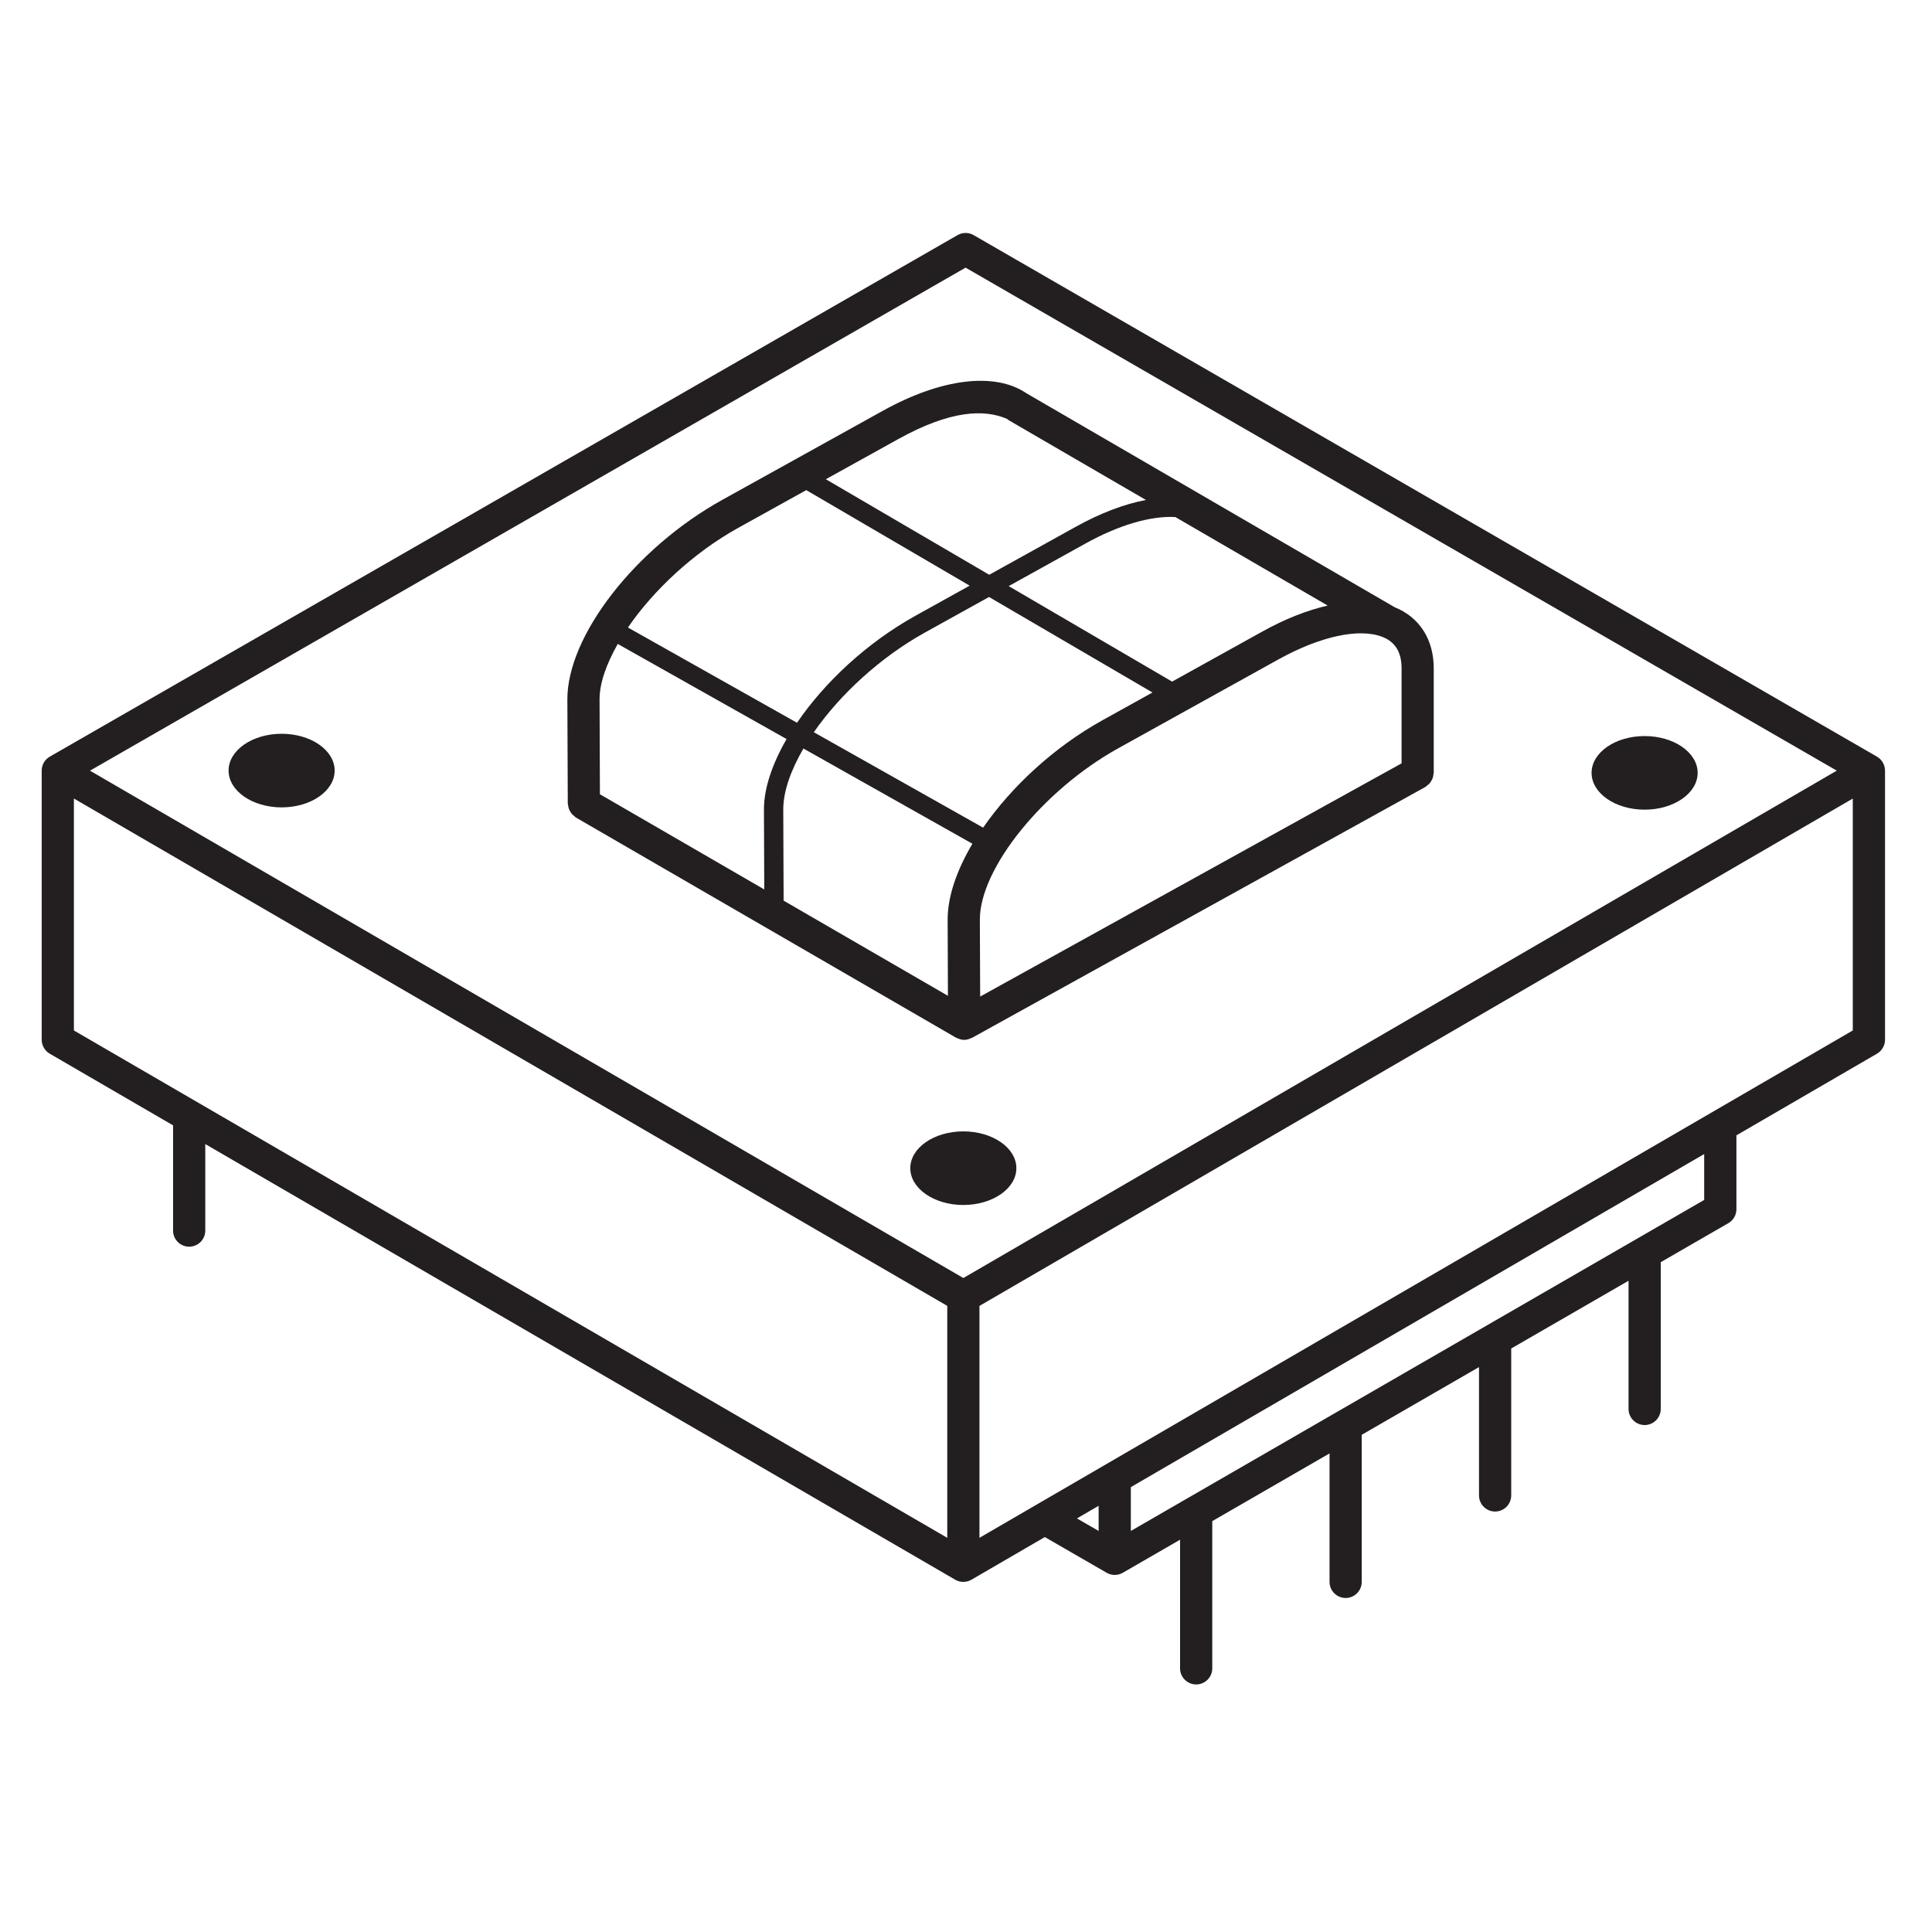
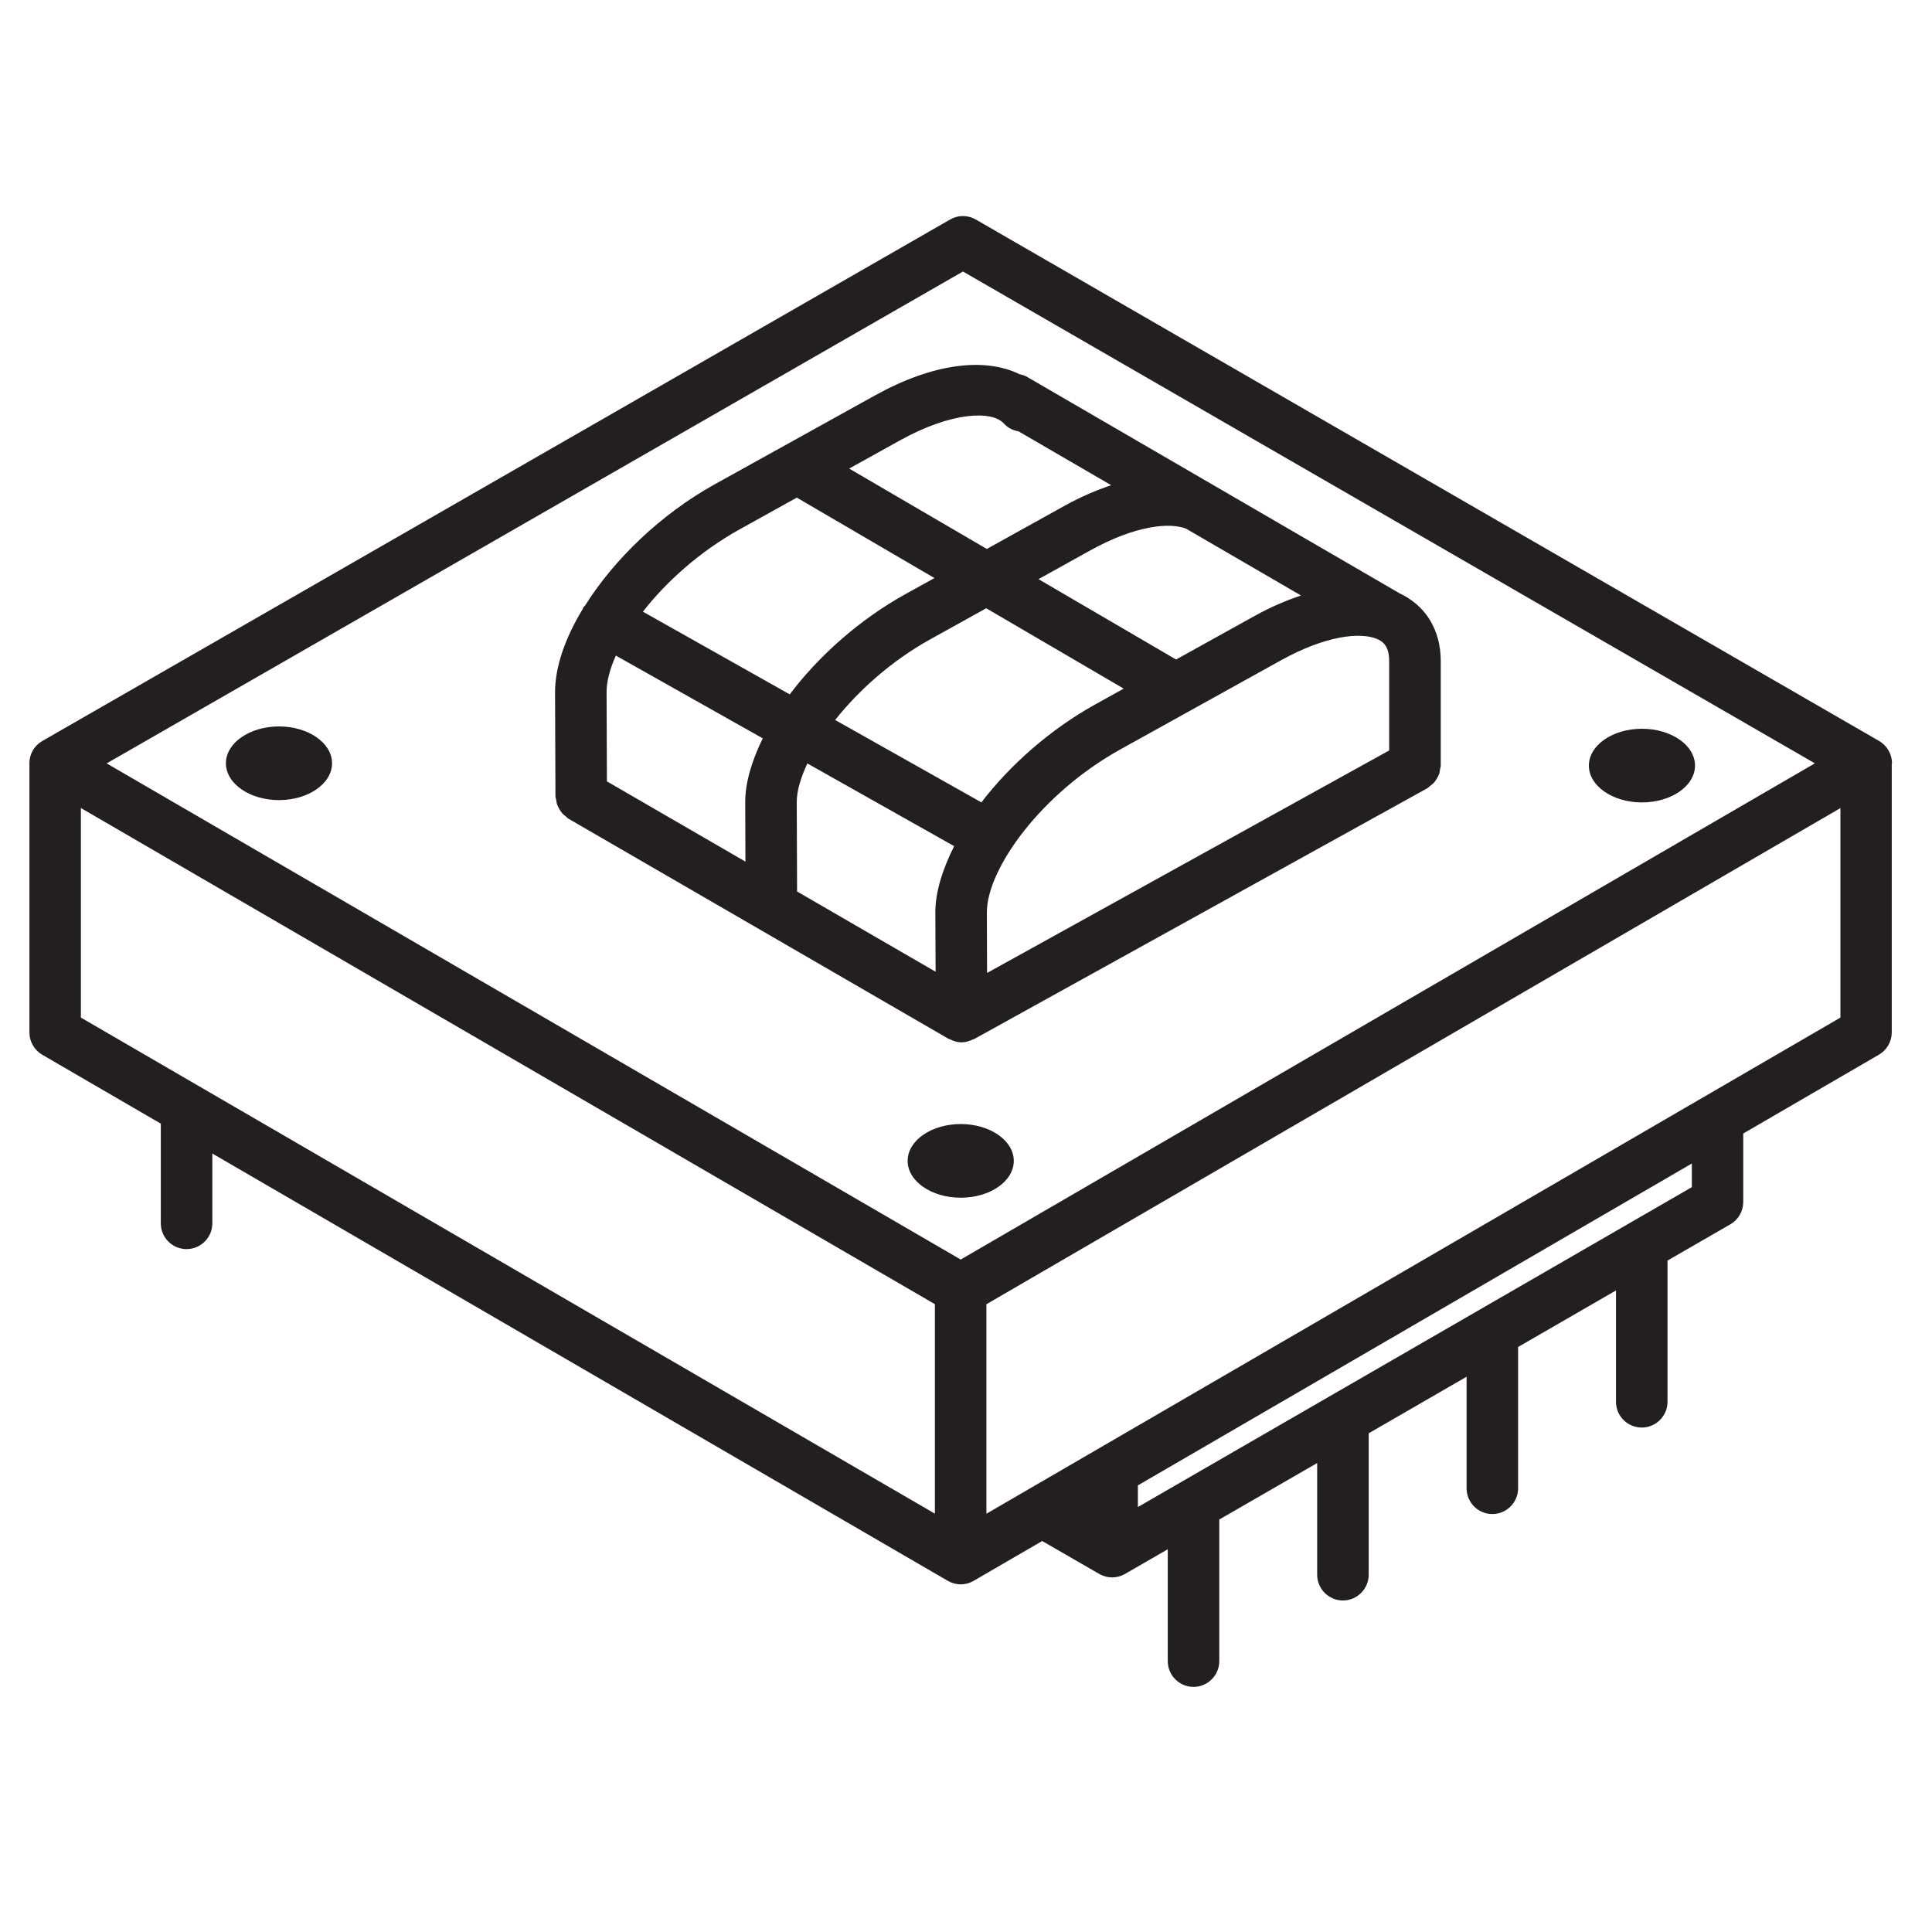
- <svg xmlns="http://www.w3.org/2000/svg" version="1.1" id="Layer_1" x="0px" y="0px" viewBox="0 0 60 60" style="enable-background:new 0 0 60 60;" xml:space="preserve">
+ <svg xmlns="http://www.w3.org/2000/svg" version="1.1" id="Layer_1" x="0px" y="0px" viewBox="0 0 30 30" style="enable-background:new 0 0 30 30;" xml:space="preserve">
  <style type="text/css">
	.st0{display:none;opacity:0.2;}
	.st1{display:inline;fill:none;stroke:#00ADEE;stroke-width:0.125;stroke-miterlimit:10;}
	.st2{fill:#231F20;}
</style>
  <g class="st0">
-     <path class="st1" d="M-0.375-1.557" />
-     <line class="st1" x1="1.875" y1="62.156" x2="1.875" y2="-1.36" />
-     <line class="st1" x1="4.125" y1="62.353" x2="4.125" y2="-1.557" />
-     <line class="st1" x1="6.375" y1="61.959" x2="6.375" y2="-1.311" />
-     <line class="st1" x1="8.625" y1="62.746" x2="8.625" y2="-1.655" />
-     <line class="st1" x1="10.875" y1="62.353" x2="10.875" y2="-1.508" />
-     <line class="st1" x1="13.125" y1="62.5" x2="13.125" y2="-1.606" />
-     <line class="st1" x1="15.375" y1="62.353" x2="15.375" y2="-1.557" />
-     <line class="st1" x1="17.625" y1="62.5" x2="17.625" y2="-1.902" />
-     <line class="st1" x1="19.875" y1="62.156" x2="19.875" y2="-1.655" />
-     <line class="st1" x1="22.125" y1="62.303" x2="22.125" y2="-1.852" />
-     <line class="st1" x1="24.375" y1="62.106" x2="24.375" y2="-1.458" />
-     <line class="st1" x1="26.625" y1="62.254" x2="26.625" y2="-1.508" />
-     <line class="st1" x1="28.875" y1="62.303" x2="28.875" y2="-1.508" />
-     <line class="st1" x1="31.125" y1="62.057" x2="31.125" y2="-1.458" />
-     <line class="st1" x1="33.375" y1="62.106" x2="33.375" y2="-1.409" />
-     <line class="st1" x1="35.625" y1="62.353" x2="35.625" y2="-1.606" />
-     <line class="st1" x1="37.875" y1="62.156" x2="37.875" y2="-1.557" />
-     <line class="st1" x1="40.125" y1="62.451" x2="40.125" y2="-1.508" />
-     <line class="st1" x1="42.375" y1="62.254" x2="42.375" y2="-1.36" />
-     <line class="st1" x1="44.625" y1="62.106" x2="44.625" y2="-1.508" />
-     <line class="st1" x1="46.875" y1="62.156" x2="46.875" y2="-1.508" />
-     <line class="st1" x1="49.125" y1="62.106" x2="49.125" y2="-1.508" />
-     <line class="st1" x1="51.375" y1="61.86" x2="51.375" y2="-1.557" />
-     <line class="st1" x1="53.625" y1="62.156" x2="53.625" y2="-1.754" />
-     <line class="st1" x1="55.875" y1="62.156" x2="55.875" y2="-1.606" />
-     <line class="st1" x1="58.125" y1="62.451" x2="58.125" y2="-1.606" />
-     <line class="st1" x1="0.707" y1="62.173" x2="-1.49" y2="60.904" />
-     <line class="st1" x1="5.116" y1="62.12" x2="-1.544" y2="58.275" />
-     <line class="st1" x1="9.971" y1="62.325" x2="-1.555" y2="55.67" />
-     <line class="st1" x1="14.59" y1="62.394" x2="-1.607" y2="53.042" />
-     <line class="st1" x1="18.865" y1="62.263" x2="-1.499" y2="50.506" />
-     <line class="st1" x1="23.182" y1="62.158" x2="-1.459" y2="47.931" />
-     <line class="st1" x1="27.736" y1="62.189" x2="-1.529" y2="45.293" />
-     <line class="st1" x1="32.049" y1="62.081" x2="-1.465" y2="42.732" />
-     <line class="st1" x1="36.749" y1="62.196" x2="-1.522" y2="40.101" />
-     <line class="st1" x1="41.271" y1="62.209" x2="-1.645" y2="37.431" />
-     <line class="st1" x1="45.801" y1="62.226" x2="-1.572" y2="34.876" />
-     <line class="st1" x1="50.08" y1="62.099" x2="-1.576" y2="32.275" />
-     <line class="st1" x1="54.737" y1="62.19" x2="-1.594" y2="29.667" />
-     <line class="st1" x1="59.428" y1="62.3" x2="-1.647" y2="27.038" />
-     <line class="st1" x1="61.539" y1="60.921" x2="-1.545" y2="24.499" />
-     <line class="st1" x1="61.758" y1="58.449" x2="-1.458" y2="21.951" />
-     <line class="st1" x1="61.545" y1="55.728" x2="-1.525" y2="19.314" />
-     <line class="st1" x1="61.597" y1="53.16" x2="-1.558" y2="16.697" />
-     <line class="st1" x1="61.527" y1="50.521" x2="-1.469" y2="14.15" />
-     <line class="st1" x1="61.65" y1="47.994" x2="-1.472" y2="11.551" />
-     <line class="st1" x1="61.538" y1="45.331" x2="-1.42" y2="8.983" />
-     <line class="st1" x1="61.48" y1="42.7" x2="-1.375" y2="6.41" />
-     <polyline class="st1" points="61.578,40.158 -1.135,3.951 -1.529,3.723  " />
-     <polyline class="st1" points="61.514,37.524 -1.248,1.288 -2.111,0.79  " />
-     <polyline class="st1" points="61.544,34.943 0,-0.59 -1.761,-1.606  " />
-     <line class="st1" x1="61.353" y1="32.234" x2="2.933" y2="-1.494" />
-     <line class="st1" x1="61.482" y1="29.711" x2="7.489" y2="-1.462" />
-     <line class="st1" x1="61.479" y1="27.111" x2="11.988" y2="-1.463" />
-     <line class="st1" x1="61.458" y1="24.501" x2="16.186" y2="-1.637" />
-     <line class="st1" x1="61.361" y1="21.847" x2="20.651" y2="-1.657" />
-     <line class="st1" x1="61.563" y1="19.365" x2="25.485" y2="-1.464" />
-     <line class="st1" x1="61.605" y1="16.791" x2="30.1" y2="-1.398" />
-     <line class="st1" x1="61.433" y1="14.094" x2="34.593" y2="-1.402" />
-     <line class="st1" x1="61.589" y1="11.586" x2="38.944" y2="-1.488" />
-     <line class="st1" x1="61.366" y1="8.86" x2="43.447" y2="-1.486" />
-     <line class="st1" x1="61.599" y1="6.396" x2="48.098" y2="-1.399" />
-     <line class="st1" x1="61.587" y1="3.79" x2="52.221" y2="-1.617" />
-     <line class="st1" x1="61.605" y1="1.203" x2="56.949" y2="-1.485" />
-     <path class="st1" d="M61.536-1.435" />
-     <path class="st1" d="M-57.75-91.089" />
-     <path class="st1" d="M-56.625-93.038" />
-     <path class="st1" d="M-55.5-94.987" />
-     <path class="st1" d="M-54.375-96.935" />
-     <path class="st1" d="M-53.25-98.884" />
-     <path class="st1" d="M-52.125-100.832" />
-     <path class="st1" d="M-51-102.781" />
-     <path class="st1" d="M-49.875-104.729" />
-     <path class="st1" d="M-48.75-106.678" />
-     <path class="st1" d="M61.631,62.121" />
-     <line class="st1" x1="56.838" y1="62.29" x2="61.535" y2="59.579" />
-     <line class="st1" x1="52.761" y1="62.046" x2="61.655" y2="56.911" />
-     <line class="st1" x1="48.248" y1="62.054" x2="61.639" y2="54.322" />
-     <line class="st1" x1="43.747" y1="62.054" x2="61.555" y2="51.773" />
-     <line class="st1" x1="38.977" y1="62.211" x2="61.555" y2="49.175" />
-     <line class="st1" x1="34.718" y1="62.071" x2="61.602" y2="46.55" />
-     <line class="st1" x1="30.312" y1="62.017" x2="61.607" y2="43.949" />
-     <line class="st1" x1="25.399" y1="62.256" x2="61.575" y2="41.369" />
-     <line class="st1" x1="21.12" y1="62.128" x2="61.516" y2="38.805" />
-     <line class="st1" x1="16.295" y1="62.315" x2="61.616" y2="36.149" />
-     <line class="st1" x1="11.778" y1="62.325" x2="61.415" y2="33.667" />
-     <line class="st1" x1="6.949" y1="62.515" x2="61.557" y2="30.987" />
-     <line class="st1" x1="3.231" y1="62.064" x2="61.44" y2="28.457" />
-     <line class="st1" x1="-1.62" y1="62.266" x2="61.498" y2="25.825" />
-     <line class="st1" x1="-1.625" y1="59.671" x2="61.567" y2="23.187" />
-     <line class="st1" x1="-1.398" y1="56.942" x2="61.477" y2="20.641" />
-     <line class="st1" x1="-1.514" y1="54.411" x2="61.651" y2="17.943" />
-     <line class="st1" x1="-1.367" y1="51.728" x2="61.481" y2="15.443" />
-     <line class="st1" x1="-1.426" y1="49.164" x2="61.624" y2="12.762" />
-     <line class="st1" x1="-1.554" y1="46.64" x2="61.559" y2="10.201" />
-     <line class="st1" x1="-1.659" y1="44.102" x2="61.506" y2="7.634" />
-     <line class="st1" x1="-1.549" y1="41.441" x2="61.496" y2="5.042" />
-     <line class="st1" x1="-1.501" y1="38.815" x2="61.691" y2="2.331" />
-     <line class="st1" x1="-1.687" y1="36.324" x2="61.659" y2="-0.249" />
-     <line class="st1" x1="-1.522" y1="33.631" x2="59.322" y2="-1.497" />
-     <line class="st1" x1="-1.64" y1="31.101" x2="55.116" y2="-1.667" />
-     <line class="st1" x1="-1.454" y1="28.396" x2="50.498" y2="-1.599" />
-     <line class="st1" x1="-1.477" y1="25.811" x2="46.01" y2="-1.606" />
-     <line class="st1" x1="-1.619" y1="23.295" x2="41.374" y2="-1.527" />
-     <line class="st1" x1="-1.589" y1="20.679" x2="36.704" y2="-1.429" />
-     <line class="st1" x1="-1.499" y1="18.029" x2="32.345" y2="-1.51" />
-     <line class="st1" x1="-1.488" y1="15.425" x2="27.96" y2="-1.577" />
-     <line class="st1" x1="-1.537" y1="12.855" x2="23.453" y2="-1.573" />
-     <line class="st1" x1="-1.447" y1="10.205" x2="19.027" y2="-1.616" />
-     <polyline class="st1" points="-1.57,7.678 -0.992,7.344 14.636,-1.679  " />
-     <line class="st1" x1="-1.692" y1="5.15" x2="9.935" y2="-1.562" />
-     <line class="st1" x1="-1.256" y1="2.301" x2="4.909" y2="-1.259" />
-     <path class="st1" d="M0.826-1.5" />
+     <path class="st1" d="M-15.375-16.557" />
+     <line class="st1" x1="-13.125" y1="47.156" x2="-13.125" y2="-16.36" />
+     <line class="st1" x1="-10.875" y1="47.353" x2="-10.875" y2="-16.557" />
+     <line class="st1" x1="-8.625" y1="46.959" x2="-8.625" y2="-16.311" />
+     <line class="st1" x1="-6.375" y1="47.746" x2="-6.375" y2="-16.655" />
+     <line class="st1" x1="-4.125" y1="47.353" x2="-4.125" y2="-16.508" />
+     <line class="st1" x1="-1.875" y1="47.5" x2="-1.875" y2="-16.606" />
+     <line class="st1" x1="0.375" y1="47.353" x2="0.375" y2="-16.557" />
+     <line class="st1" x1="2.625" y1="47.5" x2="2.625" y2="-16.902" />
+     <line class="st1" x1="4.875" y1="47.156" x2="4.875" y2="-16.655" />
+     <line class="st1" x1="7.125" y1="47.303" x2="7.125" y2="-16.852" />
+     <line class="st1" x1="9.375" y1="47.106" x2="9.375" y2="-16.458" />
+     <line class="st1" x1="11.625" y1="47.254" x2="11.625" y2="-16.508" />
+     <line class="st1" x1="13.875" y1="47.303" x2="13.875" y2="-16.508" />
+     <line class="st1" x1="16.125" y1="47.057" x2="16.125" y2="-16.458" />
+     <line class="st1" x1="18.375" y1="47.106" x2="18.375" y2="-16.409" />
+     <line class="st1" x1="20.625" y1="47.353" x2="20.625" y2="-16.606" />
+     <line class="st1" x1="22.875" y1="47.156" x2="22.875" y2="-16.557" />
+     <line class="st1" x1="25.125" y1="47.451" x2="25.125" y2="-16.508" />
+     <line class="st1" x1="27.375" y1="47.254" x2="27.375" y2="-16.36" />
+     <line class="st1" x1="29.625" y1="47.106" x2="29.625" y2="-16.508" />
+     <line class="st1" x1="31.875" y1="47.156" x2="31.875" y2="-16.508" />
+     <line class="st1" x1="34.125" y1="47.106" x2="34.125" y2="-16.508" />
+     <line class="st1" x1="36.375" y1="46.86" x2="36.375" y2="-16.557" />
+     <line class="st1" x1="38.625" y1="47.156" x2="38.625" y2="-16.754" />
+     <line class="st1" x1="40.875" y1="47.156" x2="40.875" y2="-16.606" />
+     <line class="st1" x1="43.125" y1="47.451" x2="43.125" y2="-16.606" />
+     <line class="st1" x1="-14.293" y1="47.173" x2="-16.49" y2="45.904" />
+     <line class="st1" x1="-9.884" y1="47.12" x2="-16.544" y2="43.275" />
+     <line class="st1" x1="-5.029" y1="47.325" x2="-16.555" y2="40.67" />
+     <line class="st1" x1="-0.41" y1="47.394" x2="-16.607" y2="38.042" />
+     <line class="st1" x1="3.865" y1="47.263" x2="-16.499" y2="35.507" />
+     <line class="st1" x1="8.182" y1="47.157" x2="-16.459" y2="32.931" />
+     <line class="st1" x1="12.736" y1="47.189" x2="-16.529" y2="30.293" />
+     <line class="st1" x1="17.049" y1="47.081" x2="-16.465" y2="27.732" />
+     <line class="st1" x1="21.749" y1="47.197" x2="-16.522" y2="25.101" />
+     <line class="st1" x1="26.271" y1="47.209" x2="-16.645" y2="22.431" />
+     <line class="st1" x1="30.801" y1="47.227" x2="-16.572" y2="19.876" />
+     <line class="st1" x1="35.08" y1="47.099" x2="-16.576" y2="17.276" />
+     <line class="st1" x1="39.737" y1="47.19" x2="-16.594" y2="14.667" />
+     <line class="st1" x1="44.428" y1="47.3" x2="-16.647" y2="12.038" />
+     <line class="st1" x1="46.539" y1="45.921" x2="-16.545" y2="9.499" />
+     <line class="st1" x1="46.758" y1="43.449" x2="-16.458" y2="6.952" />
+     <line class="st1" x1="46.545" y1="40.727" x2="-16.525" y2="4.314" />
+     <line class="st1" x1="46.597" y1="38.16" x2="-16.558" y2="1.697" />
+     <line class="st1" x1="46.527" y1="35.521" x2="-16.469" y2="-0.85" />
+     <line class="st1" x1="46.651" y1="32.994" x2="-16.472" y2="-3.449" />
+     <line class="st1" x1="46.538" y1="30.331" x2="-16.42" y2="-6.017" />
+     <line class="st1" x1="46.48" y1="27.7" x2="-16.375" y2="-8.59" />
+     <polyline class="st1" points="46.578,25.158 -16.135,-11.049 -16.529,-11.277  " />
+     <polyline class="st1" points="46.514,22.524 -16.248,-13.712 -17.11,-14.21  " />
+     <polyline class="st1" points="46.544,19.943 -15,-15.59 -16.761,-16.607  " />
+     <line class="st1" x1="46.353" y1="17.234" x2="-12.067" y2="-16.494" />
+     <line class="st1" x1="46.482" y1="14.711" x2="-7.511" y2="-16.462" />
+     <line class="st1" x1="46.479" y1="12.111" x2="-3.012" y2="-16.463" />
+     <line class="st1" x1="46.458" y1="9.501" x2="1.186" y2="-16.637" />
+     <line class="st1" x1="46.361" y1="6.847" x2="5.651" y2="-16.657" />
+     <line class="st1" x1="46.563" y1="4.365" x2="10.485" y2="-16.464" />
+     <line class="st1" x1="46.605" y1="1.791" x2="15.1" y2="-16.398" />
+     <line class="st1" x1="46.434" y1="-0.906" x2="19.593" y2="-16.402" />
+     <line class="st1" x1="46.589" y1="-3.414" x2="23.944" y2="-16.488" />
+     <line class="st1" x1="46.367" y1="-6.141" x2="28.447" y2="-16.486" />
+     <line class="st1" x1="46.599" y1="-8.604" x2="33.098" y2="-16.399" />
+     <line class="st1" x1="46.587" y1="-11.21" x2="37.221" y2="-16.617" />
+     <line class="st1" x1="46.605" y1="-13.797" x2="41.949" y2="-16.485" />
+     <path class="st1" d="M46.536-16.435" />
+     <path class="st1" d="M-72.75-106.089" />
+     <path class="st1" d="M-71.625-108.038" />
+     <path class="st1" d="M-70.5-109.987" />
+     <path class="st1" d="M-69.375-111.935" />
+     <path class="st1" d="M-68.25-113.884" />
+     <path class="st1" d="M-67.125-115.832" />
+     <path class="st1" d="M-66-117.781" />
+     <path class="st1" d="M-64.875-119.729" />
+     <path class="st1" d="M-63.75-121.678" />
+     <path class="st1" d="M46.631,47.121" />
+     <line class="st1" x1="41.838" y1="47.29" x2="46.535" y2="44.579" />
+     <line class="st1" x1="37.761" y1="47.047" x2="46.655" y2="41.911" />
+     <line class="st1" x1="33.248" y1="47.054" x2="46.639" y2="39.322" />
+     <line class="st1" x1="28.747" y1="47.054" x2="46.555" y2="36.773" />
+     <line class="st1" x1="23.977" y1="47.211" x2="46.555" y2="34.175" />
+     <line class="st1" x1="19.718" y1="47.071" x2="46.602" y2="31.55" />
+     <line class="st1" x1="15.312" y1="47.017" x2="46.607" y2="28.949" />
+     <line class="st1" x1="10.399" y1="47.256" x2="46.575" y2="26.369" />
+     <line class="st1" x1="6.12" y1="47.128" x2="46.516" y2="23.805" />
+     <line class="st1" x1="1.295" y1="47.315" x2="46.616" y2="21.149" />
+     <line class="st1" x1="-3.222" y1="47.325" x2="46.415" y2="18.667" />
+     <line class="st1" x1="-8.051" y1="47.515" x2="46.557" y2="15.987" />
+     <line class="st1" x1="-11.769" y1="47.064" x2="46.441" y2="13.457" />
+     <line class="st1" x1="-16.62" y1="47.266" x2="46.498" y2="10.825" />
+     <line class="st1" x1="-16.625" y1="44.671" x2="46.567" y2="8.187" />
+     <line class="st1" x1="-16.398" y1="41.942" x2="46.477" y2="5.641" />
+     <line class="st1" x1="-16.514" y1="39.411" x2="46.651" y2="2.943" />
+     <line class="st1" x1="-16.367" y1="36.728" x2="46.481" y2="0.443" />
+     <line class="st1" x1="-16.426" y1="34.164" x2="46.624" y2="-2.238" />
+     <line class="st1" x1="-16.554" y1="31.64" x2="46.559" y2="-4.798" />
+     <line class="st1" x1="-16.659" y1="29.102" x2="46.506" y2="-7.366" />
+     <line class="st1" x1="-16.549" y1="26.441" x2="46.495" y2="-9.958" />
+     <line class="st1" x1="-16.501" y1="23.815" x2="46.691" y2="-12.669" />
+     <line class="st1" x1="-16.687" y1="21.324" x2="46.659" y2="-15.249" />
+     <line class="st1" x1="-16.522" y1="18.631" x2="44.322" y2="-16.497" />
+     <line class="st1" x1="-16.64" y1="16.101" x2="40.115" y2="-16.667" />
+     <line class="st1" x1="-16.454" y1="13.396" x2="35.498" y2="-16.599" />
+     <line class="st1" x1="-16.477" y1="10.81" x2="31.011" y2="-16.606" />
+     <line class="st1" x1="-16.619" y1="8.295" x2="26.374" y2="-16.527" />
+     <line class="st1" x1="-16.589" y1="5.679" x2="21.704" y2="-16.429" />
+     <line class="st1" x1="-16.499" y1="3.029" x2="17.345" y2="-16.51" />
+     <line class="st1" x1="-16.488" y1="0.425" x2="12.96" y2="-16.577" />
+     <line class="st1" x1="-16.537" y1="-2.145" x2="8.453" y2="-16.573" />
+     <line class="st1" x1="-16.447" y1="-4.795" x2="4.027" y2="-16.616" />
+     <polyline class="st1" points="-16.57,-7.322 -15.992,-7.656 -0.364,-16.679  " />
+     <line class="st1" x1="-16.692" y1="-9.85" x2="-5.065" y2="-16.562" />
+     <line class="st1" x1="-16.256" y1="-12.699" x2="-10.091" y2="-16.259" />
+     <path class="st1" d="M-14.174-16.5" />
  </g>
  <g>
-     <path class="st2" d="M58.54,23.931c0-0.179-0.096-0.343-0.25-0.433L30.238,7.302c-0.154-0.089-0.345-0.09-0.499-0.001   L1.546,23.498c-0.155,0.089-0.251,0.254-0.251,0.433c0,0,0,0.001,0,0.001H1.295V32.29   c0,0.178,0.095,0.343,0.249,0.433l3.831,2.226v3.268c0,0.276,0.224,0.5,0.5,0.5s0.5-0.224,0.5-0.5v-2.687   l23.291,13.53c0.078,0.045,0.164,0.067,0.251,0.067s0.173-0.022,0.251-0.067l2.28-1.325l1.921,1.109   c0.077,0.045,0.164,0.067,0.25,0.067s0.173-0.022,0.25-0.067l1.779-1.027v3.995c0,0.276,0.224,0.5,0.5,0.5   s0.5-0.224,0.5-0.5v-4.572l3.642-2.103v3.99c0,0.276,0.224,0.5,0.5,0.5s0.5-0.224,0.5-0.5v-4.568l3.642-2.103v3.986   c0,0.276,0.224,0.5,0.5,0.5s0.5-0.224,0.5-0.5v-4.563l3.644-2.104v3.981c0,0.276,0.224,0.5,0.5,0.5s0.5-0.224,0.5-0.5   v-4.558l2.1-1.212c0.154-0.089,0.25-0.254,0.25-0.433V35.259l4.366-2.536c0.154-0.09,0.249-0.255,0.249-0.433   v-8.359h-0C58.54,23.931,58.54,23.931,58.54,23.931z M29.987,8.312l3.311,1.912L57.042,23.933L29.918,39.69   L2.794,23.934L29.987,8.312z M2.295,24.799l27.123,15.756v7.203L2.295,32.002V24.799z M33.445,47.156l0.674-0.392   v0.781L33.445,47.156z M52.925,37.265L35.119,47.545v-1.361l17.806-10.344V37.265z M30.418,47.758v-7.202   L57.54,24.8v7.202L30.418,47.758z" />
-     <ellipse class="st2" cx="8.746" cy="23.931" rx="1.647" ry="1.143" />
-     <ellipse class="st2" cx="29.917" cy="36.279" rx="1.647" ry="1.143" />
-     <ellipse class="st2" cx="51.075" cy="24.002" rx="1.647" ry="1.143" />
-     <path class="st2" d="M29.692,32.227c0.008,0.004,0.017,0.003,0.025,0.007c0.068,0.035,0.142,0.06,0.224,0.06   c0.001,0,0.001,0,0.002,0c0,0,0-0,0-0c0,0,0,0,0,0   c0.001,0,0.002,0,0.002,0c0.08-0,0.153-0.024,0.22-0.057c0.006-0.003,0.014-0.002,0.02-0.005l0.003-0.002   c0-0,0-0,0.001-0l14.079-7.791c0.02-0.011,0.032-0.029,0.049-0.042   c0.029-0.021,0.056-0.041,0.08-0.068c0.021-0.024,0.036-0.05,0.052-0.077c0.017-0.028,0.033-0.055,0.044-0.086   c0.012-0.033,0.016-0.066,0.02-0.1c0.003-0.022,0.013-0.042,0.013-0.065v-3.247c0-0.899-0.445-1.588-1.217-1.898   l-11.429-6.641c-0.977-0.664-2.633-0.475-4.475,0.549l-4.973,2.759c-2.707,1.502-4.82,4.227-4.812,6.203   l0.013,3.229c0,0.021,0.01,0.039,0.012,0.059c0.004,0.035,0.009,0.068,0.021,0.101   c0.011,0.03,0.025,0.057,0.041,0.085c0.016,0.028,0.032,0.053,0.053,0.078c0.023,0.026,0.049,0.047,0.077,0.069   c0.016,0.012,0.027,0.029,0.045,0.04L29.692,32.227z M18.62,21.723c-0.002-0.509,0.215-1.107,0.565-1.725   l5.243,2.954c-0.442,0.767-0.706,1.527-0.703,2.196l0.01,2.474l-5.104-2.956L18.62,21.723z M36.501,16.057   l4.731,2.749c-0.632,0.146-1.313,0.41-2.016,0.8l-2.815,1.562l-5.075-2.966l2.373-1.316   C34.75,16.301,35.743,16.015,36.501,16.057z M30.43,28.564c-0.006-1.59,1.961-4.028,4.297-5.325l4.973-2.759   c1.297-0.719,2.505-0.981,3.226-0.703c0.404,0.156,0.601,0.476,0.601,0.978v2.952l-13.087,7.242L30.43,28.564z    M35.791,21.506l-1.548,0.859c-1.52,0.843-2.835,2.073-3.711,3.338L25.274,22.74   c0.806-1.16,2.045-2.315,3.451-3.096l1.99-1.104L35.791,21.506z M30.199,26.203   c-0.487,0.824-0.772,1.644-0.769,2.365l0.009,2.358l-5.103-2.956l-0.011-2.825   c-0.002-0.567,0.236-1.226,0.626-1.899L30.199,26.203z M27.891,13.639c1.627-0.903,2.675-0.936,3.386-0.629   c0.014,0.01,0.022,0.024,0.037,0.033l4.274,2.484c-0.669,0.126-1.411,0.405-2.182,0.834l-2.684,1.489   l-5.075-2.967L27.891,13.639z M22.918,16.398l2.121-1.177l5.075,2.967l-1.679,0.932   c-1.517,0.842-2.827,2.071-3.683,3.326l-5.251-2.958C20.293,18.333,21.535,17.165,22.918,16.398z" />
+     <path class="st2" d="M29.379,11.852c-0.001-0.143-0.077-0.274-0.2-0.346L15.153,3.409   c-0.124-0.072-0.276-0.072-0.399-0.001L0.657,11.506c-0.124,0.071-0.2,0.203-0.201,0.346   c0,0,0,0.001,0,0.001H0.457v4.179c0,0.143,0.076,0.274,0.199,0.346l1.841,1.07v1.548   c0,0.221,0.179,0.4,0.4,0.4s0.4-0.18,0.4-0.4v-1.084l11.42,6.635   c0.062,0.036,0.132,0.055,0.201,0.055s0.139-0.019,0.201-0.055l1.064-0.618l0.886,0.511   c0.062,0.035,0.131,0.054,0.2,0.054s0.138-0.019,0.2-0.054l0.664-0.383v1.737   c0,0.221,0.18,0.4,0.4,0.4s0.4-0.18,0.4-0.4v-2.199l1.52-0.877v1.734   c0,0.221,0.18,0.4,0.4,0.4s0.4-0.18,0.4-0.4v-2.196l1.52-0.878v1.732   c0,0.221,0.18,0.4,0.4,0.4s0.4-0.18,0.4-0.4v-2.194l1.52-0.878v1.729   c0,0.221,0.18,0.4,0.4,0.4s0.4-0.18,0.4-0.4V19.574l0.976-0.563   c0.124-0.071,0.2-0.204,0.2-0.347v-1.063l2.107-1.224c0.123-0.071,0.199-0.203,0.199-0.346v-4.179h-0   C29.379,11.852,29.379,11.852,29.379,11.852z M14.953,4.216l13.228,7.637l-13.263,7.705L1.656,11.854L14.953,4.216z    M1.256,12.547l13.261,7.704v3.253L1.256,15.801V12.547z M26.271,18.434l-8.602,4.967v-0.336l8.602-4.998V18.434z    M15.317,23.505v-3.253l13.261-7.704v3.253L15.317,23.505z" />
+     <ellipse class="st2" cx="4.332" cy="11.852" rx="0.824" ry="0.572" />
+     <ellipse class="st2" cx="14.918" cy="18.026" rx="0.824" ry="0.572" />
+     <ellipse class="st2" cx="25.496" cy="11.888" rx="0.824" ry="0.572" />
+     <path class="st2" d="M14.729,16.131c0,0,0,0,0,0c0.002,0.001,0.004,0.001,0.006,0.002   c0.004,0.002,0.009,0.002,0.014,0.004c0.054,0.028,0.114,0.048,0.179,0.048c0.001,0,0.001,0,0.002,0   c0,0,0-0,0-0c0,0,0,0,0,0c0.001,0,0.001,0,0.002,0   c0.064-0,0.122-0.019,0.175-0.045c0.005-0.003,0.012-0.001,0.017-0.004l7.041-3.897   c0.016-0.009,0.026-0.023,0.04-0.034c0.023-0.017,0.045-0.033,0.064-0.054c0.017-0.019,0.028-0.039,0.041-0.06   c0.014-0.023,0.027-0.045,0.036-0.071c0.009-0.025,0.011-0.049,0.015-0.075c0.003-0.019,0.011-0.036,0.011-0.056   v-1.623c0-0.494-0.242-0.872-0.654-1.06c-0.002-0.001-0.003-0.004-0.006-0.005l-5.771-3.353   c-0.035-0.02-0.072-0.028-0.109-0.037c-0.544-0.267-1.35-0.168-2.245,0.329l-2.487,1.379   C10.26,7.985,9.534,8.688,9.087,9.4C9.078,9.413,9.064,9.421,9.056,9.435C9.053,9.441,9.053,9.448,9.05,9.454   C8.777,9.904,8.618,10.355,8.619,10.751l0.006,1.615c0,0.017,0.008,0.03,0.01,0.046   c0.004,0.028,0.007,0.055,0.017,0.082c0.008,0.024,0.02,0.045,0.032,0.067c0.013,0.022,0.026,0.044,0.043,0.064   c0.018,0.021,0.038,0.037,0.06,0.053c0.013,0.01,0.022,0.024,0.037,0.033L14.729,16.131z M18.415,8.208   l1.786,1.038c-0.23,0.079-0.466,0.178-0.708,0.312l-1.231,0.683l-2.136-1.248l0.803-0.446   C17.651,8.147,18.174,8.114,18.415,8.208z M15.324,14.168c-0.002-0.665,0.83-1.841,2.072-2.531l2.486-1.379   c0.718-0.398,1.236-0.438,1.486-0.342c0.101,0.039,0.203,0.111,0.203,0.349v1.388l-6.244,3.455L15.324,14.168z    M17.449,10.693l-0.442,0.245c-0.699,0.388-1.321,0.938-1.768,1.521l-2.271-1.279   c0.364-0.459,0.874-0.918,1.476-1.252l0.87-0.483L17.449,10.693z M14.816,13.139   c-0.181,0.36-0.293,0.715-0.292,1.032l0.004,0.918l-2.151-1.246l-0.005-1.386   c-0.001-0.17,0.059-0.377,0.165-0.602L14.816,13.139z M11.575,13.379l-2.151-1.246L9.419,10.748   c-0.001-0.163,0.05-0.358,0.144-0.568l2.281,1.285c-0.17,0.347-0.274,0.689-0.272,0.996L11.575,13.379z    M13.977,6.837c0.801-0.444,1.428-0.465,1.612-0.26c0.062,0.07,0.144,0.106,0.229,0.122l1.436,0.835   C17.022,7.613,16.785,7.713,16.541,7.848l-1.218,0.676l-2.137-1.248L13.977,6.837z M11.49,8.217l0.883-0.49   l2.137,1.249L14.055,9.228c-0.713,0.396-1.344,0.96-1.792,1.554L9.983,9.498   C10.346,9.033,10.866,8.563,11.49,8.217z" />
  </g>
</svg>
